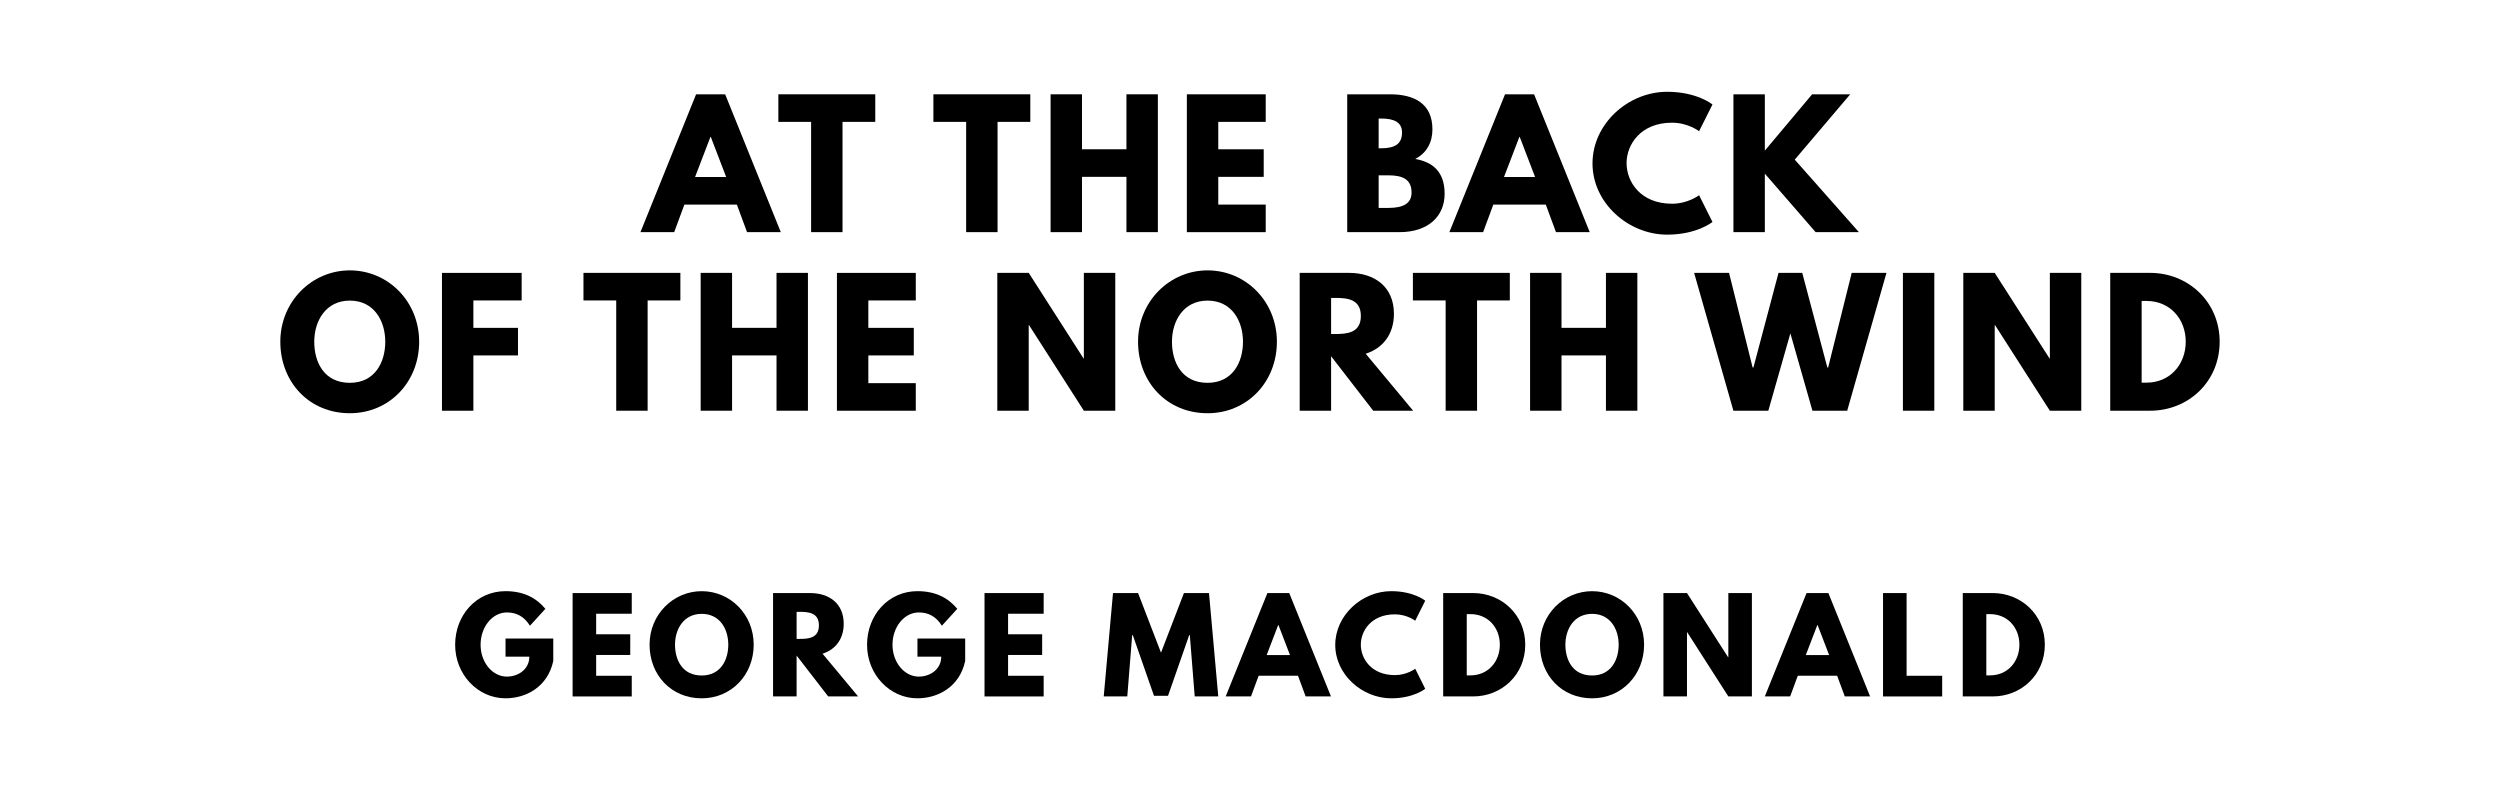
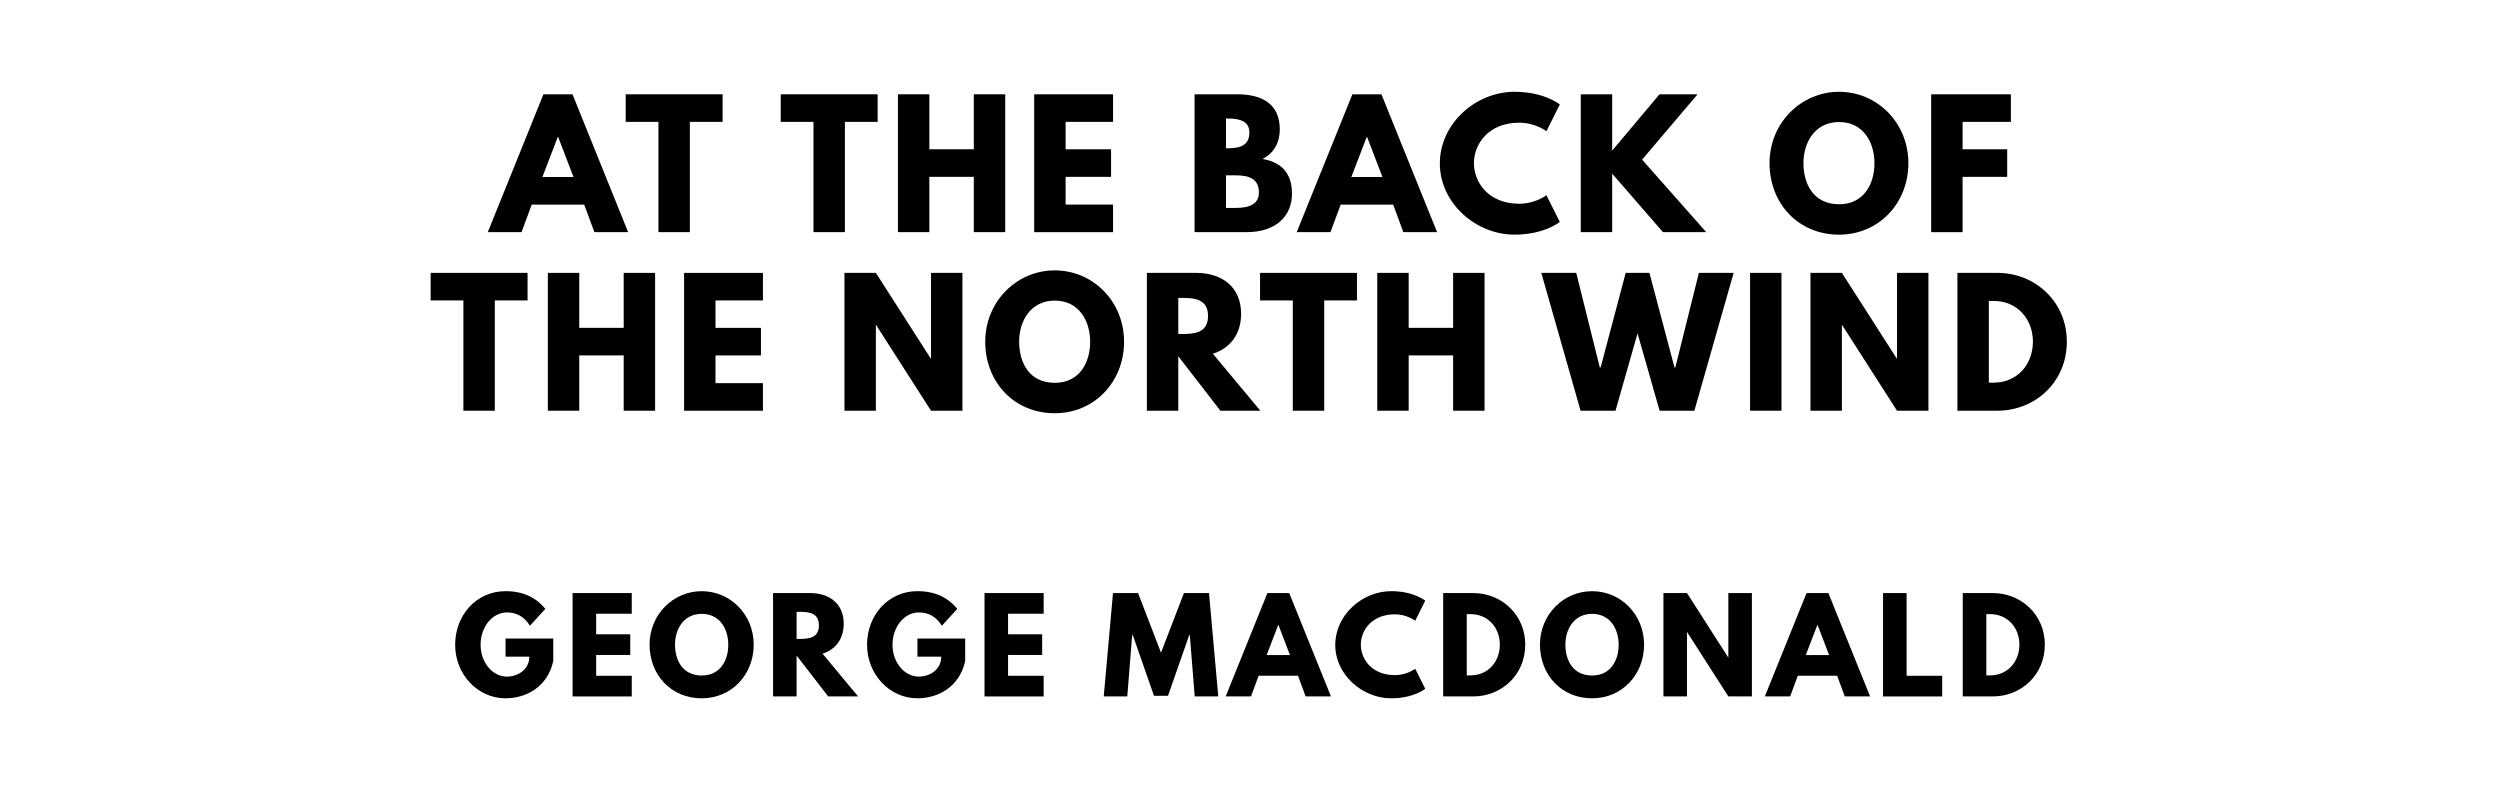
<svg xmlns="http://www.w3.org/2000/svg" version="1.1" viewBox="0 0 1400 440">
-   <g aria-label="AT THE BACK">
-     <path d="M406.09,52.81l31.16,77.19l-18.90,0.00l-5.71-15.44l-29.38,0.00l-5.71,15.44l-18.90,0.00l31.16-77.19l16.28,0.00z  M406.65,99.12l-8.61-22.46l-0.19,0.00l-8.61,22.46l17.40,0.00z" />
-     <path d="M435.88,68.25l0.00-15.44l54.27,0.00l0.00,15.44l-18.34,0.00l0.00,61.75l-17.59,0.00l0.00-61.75l-18.34,0.00z" />
-     <path d="M522.70,68.25l0.00-15.44l54.27,0.00l0.00,15.44l-18.34,0.00l0.00,61.75l-17.59,0.00l0.00-61.75l-18.34,0.00z" />
-     <path d="M605.92,99.03l0.00,30.97l-17.59,0.00l0.00-77.19l17.59,0.00l0.00,30.78l24.89,0.00l0.00-30.78l17.59,0.00l0.00,77.19l-17.59,0.00l0.00-30.97l-24.89,0.00z" />
-     <path d="M708.80,52.81l0.00,15.44l-26.57,0.00l0.00,15.35l25.45,0.00l0.00,15.44l-25.45,0.00l0.00,15.53l26.57,0.00l0.00,15.44l-44.16,0.00l0.00-77.19l44.16,0.00z" />
-     <path d="M754.44,52.81l23.95,0.00c13.29,0.00,23.77,4.96,23.77,19.65c0.00,7.11-3.09,13.19-9.64,16.56c9.64,1.68,16.47,7.02,16.47,19.46c0.00,12.73-9.26,21.52-25.26,21.52l-29.29,0.00l0.00-77.19z  M772.04,83.03l1.40,0.00c7.58,0.00,11.70-2.34,11.70-8.80c0.00-5.52-4.02-7.86-11.70-7.86l-1.40,0.00l0.00,16.65z  M772.04,116.43l5.52,0.00c8.33,0.00,12.91-2.53,12.91-8.61c0.00-7.11-4.58-9.64-12.91-9.64l-5.52,0.00l0.00,18.25z" />
-     <path d="M859.09,52.81l31.16,77.19l-18.90,0.00l-5.71-15.44l-29.38,0.00l-5.71,15.44l-18.90,0.00l31.16-77.19l16.28,0.00z  M859.65,99.12l-8.61-22.46l-0.19,0.00l-8.61,22.46l17.40,0.00z" />
-     <path d="M936.33,114.09c8.98,0.00,15.16-4.77,15.16-4.77l7.49,14.97s-8.61,7.11-25.36,7.11c-21.80,0.00-41.82-17.78-41.82-39.86c0.00-22.18,19.93-40.14,41.82-40.14c16.75,0.00,25.36,7.11,25.36,7.11l-7.49,14.97s-6.18-4.77-15.16-4.77c-17.68,0.00-25.45,12.35-25.45,22.64c0.00,10.39,7.77,22.74,25.45,22.74z" />
-     <path d="M1040.98,130.00l-24.23,0.00l-28.44-32.75l0.00,32.75l-17.59,0.00l0.00-77.19l17.59,0.00l0.00,31.53l26.48-31.53l21.33,0.00l-31.06,36.58z" />
+   <g aria-label="AT THE BACK OF">
+     <path d="M320.60,52.81l31.16,77.19l-18.90,0.00l-5.71-15.44l-29.38,0.00l-5.71,15.44l-18.90,0.00l31.16-77.19l16.28,0.00z  M321.16,99.12l-8.61-22.46l-0.19,0.00l-8.61,22.46l17.40,0.00z" />
+     <path d="M350.39,68.25l0.00-15.44l54.27,0.00l0.00,15.44l-18.34,0.00l0.00,61.75l-17.59,0.00l0.00-61.75l-18.34,0.00z" />
+     <path d="M437.21,68.25l0.00-15.44l54.27,0.00l0.00,15.44l-18.34,0.00l0.00,61.75l-17.59,0.00l0.00-61.75l-18.34,0.00z" />
+     <path d="M520.44,99.03l0.00,30.97l-17.59,0.00l0.00-77.19l17.59,0.00l0.00,30.78l24.89,0.00l0.00-30.78l17.59,0.00l0.00,77.19l-17.59,0.00l0.00-30.97l-24.89,0.00z" />
+     <path d="M623.31,52.81l0.00,15.44l-26.57,0.00l0.00,15.35l25.45,0.00l0.00,15.44l-25.45,0.00l0.00,15.53l26.57,0.00l0.00,15.44l-44.16,0.00l0.00-77.19l44.16,0.00z" />
+     <path d="M668.96,52.81l23.95,0.00c13.29,0.00,23.77,4.96,23.77,19.65c0.00,7.11-3.09,13.19-9.64,16.56c9.64,1.68,16.47,7.02,16.47,19.46c0.00,12.73-9.26,21.52-25.26,21.52l-29.29,0.00l0.00-77.19z  M686.55,83.03l1.40,0.00c7.58,0.00,11.70-2.34,11.70-8.80c0.00-5.52-4.02-7.86-11.70-7.86l-1.40,0.00l0.00,16.65z  M686.55,116.43l5.52,0.00c8.33,0.00,12.91-2.53,12.91-8.61c0.00-7.11-4.58-9.64-12.91-9.64l-5.52,0.00l0.00,18.25z" />
+     <path d="M773.61,52.81l31.16,77.19l-18.90,0.00l-5.71-15.44l-29.38,0.00l-5.71,15.44l-18.90,0.00l31.16-77.19l16.28,0.00z  M774.17,99.12l-8.61-22.46l-0.19,0.00l-8.61,22.46l17.40,0.00z" />
+     <path d="M850.84,114.09c8.98,0.00,15.16-4.77,15.16-4.77l7.49,14.97s-8.61,7.11-25.36,7.11c-21.80,0.00-41.82-17.78-41.82-39.86c0.00-22.18,19.93-40.14,41.82-40.14c16.75,0.00,25.36,7.11,25.36,7.11l-7.49,14.97s-6.18-4.77-15.16-4.77c-17.68,0.00-25.45,12.35-25.45,22.64c0.00,10.39,7.77,22.74,25.45,22.74z" />
+     <path d="M955.49,130.00l-24.23,0.00l-28.44-32.75l0.00,32.75l-17.59,0.00l0.00-77.19l17.59,0.00l0.00,31.53l26.48-31.53l21.33,0.00l-31.06,36.58z" />
+     <path d="M990.94,91.36c0.00-22.55,17.68-39.95,38.92-39.95c21.43,0.00,38.83,17.40,38.83,39.95s-16.65,40.05-38.83,40.05c-22.83,0.00-38.92-17.50-38.92-40.05z  M1009.93,91.36c0.00,11.51,5.52,23.02,19.93,23.02c14.04,0.00,19.84-11.51,19.84-23.02s-6.18-23.02-19.84-23.02c-13.57,0.00-19.93,11.51-19.93,23.02z" />
+     <path d="M1126.09,52.81l0.00,15.44l-27.04,0.00l0.00,15.35l24.98,0.00l0.00,15.44l-24.98,0.00l0.00,30.97l-17.59,0.00l0.00-77.19l44.63,0.00z" />
  </g>
-   <g aria-label="OF THE NORTH WIND">
-     <path d="M156.98,191.36c0.00-22.55,17.68-39.95,38.92-39.95c21.43,0.00,38.83,17.40,38.83,39.95s-16.65,40.05-38.83,40.05c-22.83,0.00-38.92-17.50-38.92-40.05z  M175.98,191.36c0.00,11.51,5.52,23.02,19.93,23.02c14.04,0.00,19.84-11.51,19.84-23.02s-6.18-23.02-19.84-23.02c-13.57,0.00-19.93,11.51-19.93,23.02z" />
-     <path d="M292.13,152.81l0.00,15.44l-27.04,0.00l0.00,15.35l24.98,0.00l0.00,15.44l-24.98,0.00l0.00,30.97l-17.59,0.00l0.00-77.19l44.63,0.00z" />
-     <path d="M326.74,168.25l0.00-15.44l54.27,0.00l0.00,15.44l-18.34,0.00l0.00,61.75l-17.59,0.00l0.00-61.75l-18.34,0.00z" />
-     <path d="M409.96,199.03l0.00,30.97l-17.59,0.00l0.00-77.19l17.59,0.00l0.00,30.78l24.89,0.00l0.00-30.78l17.59,0.00l0.00,77.19l-17.59,0.00l0.00-30.97l-24.89,0.00z" />
-     <path d="M512.84,152.81l0.00,15.44l-26.57,0.00l0.00,15.35l25.45,0.00l0.00,15.44l-25.45,0.00l0.00,15.53l26.57,0.00l0.00,15.44l-44.16,0.00l0.00-77.19l44.16,0.00z" />
-     <path d="M576.08,182.09l0.00,47.91l-17.59,0.00l0.00-77.19l17.59,0.00l30.69,47.91l0.19,0.00l0.00-47.91l17.59,0.00l0.00,77.19l-17.59,0.00l-30.69-47.91l-0.19,0.00z" />
-     <path d="M637.31,191.36c0.00-22.55,17.68-39.95,38.92-39.95c21.43,0.00,38.83,17.40,38.83,39.95s-16.65,40.05-38.83,40.05c-22.83,0.00-38.92-17.50-38.92-40.05z  M656.30,191.36c0.00,11.51,5.52,23.02,19.93,23.02c14.04,0.00,19.84-11.51,19.84-23.02s-6.18-23.02-19.84-23.02c-13.57,0.00-19.93,11.51-19.93,23.02z" />
-     <path d="M727.83,152.81l27.60,0.00c14.32,0.00,25.17,7.77,25.17,22.92c0.00,11.60-6.36,19.37-15.81,22.36l26.57,31.91l-22.36,0.00l-23.58-30.50l0.00,30.50l-17.59,0.00l0.00-77.19z  M745.42,187.05l2.06,0.00c6.64,0.00,14.60-0.47,14.60-10.11s-7.95-10.11-14.60-10.11l-2.06,0.00l0.00,20.21z" />
-     <path d="M791.22,168.25l0.00-15.44l54.27,0.00l0.00,15.44l-18.34,0.00l0.00,61.75l-17.59,0.00l0.00-61.75l-18.34,0.00z" />
-     <path d="M874.44,199.03l0.00,30.97l-17.59,0.00l0.00-77.19l17.59,0.00l0.00,30.78l24.89,0.00l0.00-30.78l17.59,0.00l0.00,77.19l-17.59,0.00l0.00-30.97l-24.89,0.00z" />
-     <path d="M1014.96,230.00l-12.35-43.32l-12.35,43.32l-19.56,0.00l-21.99-77.19l19.56,0.00l13.19,52.96l0.47,0.00l14.04-52.96l13.29,0.00l14.04,52.96l0.47,0.00l13.19-52.96l19.46,0.00l-21.99,77.19l-19.46,0.00z" />
-     <path d="M1083.22,152.81l0.00,77.19l-17.59,0.00l0.00-77.19l17.59,0.00z" />
-     <path d="M1117.04,182.09l0.00,47.91l-17.59,0.00l0.00-77.19l17.59,0.00l30.69,47.91l0.19,0.00l0.00-47.91l17.59,0.00l0.00,77.19l-17.59,0.00l-30.69-47.91l-0.19,0.00z" />
-     <path d="M1181.73,152.81l22.36,0.00c21.15,0.00,38.92,16.09,38.92,38.55c0.00,22.55-17.68,38.64-38.92,38.64l-22.36,0.00l0.00-77.19z  M1199.32,214.28l2.71,0.00c13.01,0.00,21.89-9.92,21.99-22.83c0.00-12.91-8.89-22.92-21.99-22.92l-2.71,0.00l0.00,45.75z" />
+   <g aria-label="THE NORTH WIND">
+     <path d="M241.16,168.25l0.00-15.44l54.27,0.00l0.00,15.44l-18.34,0.00l0.00,61.75l-17.59,0.00l0.00-61.75l-18.34,0.00z" />
+     <path d="M324.38,199.03l0.00,30.97l-17.59,0.00l0.00-77.19l17.59,0.00l0.00,30.78l24.89,0.00l0.00-30.78l17.59,0.00l0.00,77.19l-17.59,0.00l0.00-30.97l-24.89,0.00z" />
+     <path d="M427.25,152.81l0.00,15.44l-26.57,0.00l0.00,15.35l25.45,0.00l0.00,15.44l-25.45,0.00l0.00,15.53l26.57,0.00l0.00,15.44l-44.16,0.00l0.00-77.19l44.16,0.00z" />
+     <path d="M490.49,182.09l0.00,47.91l-17.59,0.00l0.00-77.19l17.59,0.00l30.69,47.91l0.19,0.00l0.00-47.91l17.59,0.00l0.00,77.19l-17.59,0.00l-30.69-47.91l-0.19,0.00z" />
+     <path d="M551.73,191.36c0.00-22.55,17.68-39.95,38.92-39.95c21.43,0.00,38.83,17.40,38.83,39.95s-16.65,40.05-38.83,40.05c-22.83,0.00-38.92-17.50-38.92-40.05z  M570.72,191.36c0.00,11.51,5.52,23.02,19.93,23.02c14.04,0.00,19.84-11.51,19.84-23.02s-6.18-23.02-19.84-23.02c-13.57,0.00-19.93,11.51-19.93,23.02z" />
+     <path d="M642.25,152.81l27.60,0.00c14.32,0.00,25.17,7.77,25.17,22.92c0.00,11.60-6.36,19.37-15.81,22.36l26.57,31.91l-22.36,0.00l-23.58-30.50l0.00,30.50l-17.59,0.00l0.00-77.19z  M659.84,187.05l2.06,0.00c6.64,0.00,14.60-0.47,14.60-10.11s-7.95-10.11-14.60-10.11l-2.06,0.00l0.00,20.21z" />
+     <path d="M705.63,168.25l0.00-15.44l54.27,0.00l0.00,15.44l-18.34,0.00l0.00,61.75l-17.59,0.00l0.00-61.75l-18.34,0.00z" />
+     <path d="M788.86,199.03l0.00,30.97l-17.59,0.00l0.00-77.19l17.59,0.00l0.00,30.78l24.89,0.00l0.00-30.78l17.59,0.00l0.00,77.19l-17.59,0.00l0.00-30.97l-24.89,0.00z" />
+     <path d="M929.38,230.00l-12.35-43.32l-12.35,43.32l-19.56,0.00l-21.99-77.19l19.56,0.00l13.19,52.96l0.47,0.00l14.04-52.96l13.29,0.00l14.04,52.96l0.47,0.00l13.19-52.96l19.46,0.00l-21.99,77.19l-19.46,0.00z" />
+     <path d="M997.63,152.81l0.00,77.19l-17.59,0.00l0.00-77.19l17.59,0.00z" />
+     <path d="M1031.45,182.09l0.00,47.91l-17.59,0.00l0.00-77.19l17.59,0.00l30.69,47.91l0.19,0.00l0.00-47.91l17.59,0.00l0.00,77.19l-17.59,0.00l-30.69-47.91l-0.19,0.00z" />
+     <path d="M1096.15,152.81l22.36,0.00c21.15,0.00,38.92,16.09,38.92,38.55c0.00,22.55-17.68,38.64-38.92,38.64l-22.36,0.00l0.00-77.19z  M1113.74,214.28l2.71,0.00c13.01,0.00,21.89-9.92,21.99-22.83c0.00-12.91-8.89-22.92-21.99-22.92l-2.71,0.00l0.00,45.75z" />
  </g>
  <g aria-label="GEORGE MACDONALD">
    <path d="M309.83,357.58l0.00,12.56c-3.16,14.67-15.37,20.91-26.74,20.91c-15.58,0.00-28.21-13.40-28.21-29.96c0.00-16.63,11.93-30.04,28.21-30.04c10.18,0.00,17.26,3.79,22.32,9.89l-8.63,9.47c-3.37-5.40-7.79-7.44-12.91-7.44c-8.14,0.00-14.74,8.07-14.74,18.11c0.00,9.82,6.60,17.82,14.74,17.82c6.32,0.00,12.56-4.07,12.56-11.16l-13.33,0.00l0.00-10.18l26.74,0.00z" />
    <path d="M353.78,332.11l0.00,11.58l-19.93,0.00l0.00,11.51l19.09,0.00l0.00,11.58l-19.09,0.00l0.00,11.65l19.93,0.00l0.00,11.58l-33.12,0.00l0.00-57.89l33.12,0.00z" />
    <path d="M363.76,361.02c0.00-16.91,13.26-29.96,29.19-29.96c16.07,0.00,29.12,13.05,29.12,29.96s-12.49,30.04-29.12,30.04c-17.12,0.00-29.19-13.12-29.19-30.04z  M378.01,361.02c0.00,8.63,4.14,17.26,14.95,17.26c10.53,0.00,14.88-8.63,14.88-17.26s-4.63-17.26-14.88-17.26c-10.18,0.00-14.95,8.63-14.95,17.26z" />
    <path d="M432.90,332.11l20.70,0.00c10.74,0.00,18.88,5.82,18.88,17.19c0.00,8.70-4.77,14.53-11.86,16.77l19.93,23.93l-16.77,0.00l-17.68-22.88l0.00,22.88l-13.19,0.00l0.00-57.89z  M446.10,357.79l1.54,0.00c4.98,0.00,10.95-0.35,10.95-7.58s-5.96-7.58-10.95-7.58l-1.54,0.00l0.00,15.16z" />
    <path d="M540.50,357.58l0.00,12.56c-3.16,14.67-15.37,20.91-26.74,20.91c-15.58,0.00-28.21-13.40-28.21-29.96c0.00-16.63,11.93-30.04,28.21-30.04c10.18,0.00,17.26,3.79,22.32,9.89l-8.63,9.47c-3.37-5.40-7.79-7.44-12.91-7.44c-8.14,0.00-14.74,8.07-14.74,18.11c0.00,9.82,6.60,17.82,14.74,17.82c6.32,0.00,12.56-4.07,12.56-11.16l-13.33,0.00l0.00-10.18l26.74,0.00z" />
    <path d="M584.45,332.11l0.00,11.58l-19.93,0.00l0.00,11.51l19.09,0.00l0.00,11.58l-19.09,0.00l0.00,11.65l19.93,0.00l0.00,11.58l-33.12,0.00l0.00-57.89l33.12,0.00z" />
    <path d="M669.04,390.00l-2.74-34.32l-0.35,0.00l-11.86,33.96l-7.86,0.00l-11.86-33.96l-0.35,0.00l-2.74,34.32l-13.19,0.00l5.19-57.89l14.04,0.00l12.84,33.40l12.84-33.40l14.04,0.00l5.19,57.89l-13.19,0.00z" />
    <path d="M721.97,332.11l23.37,57.89l-14.18,0.00l-4.28-11.58l-22.04,0.00l-4.28,11.58l-14.18,0.00l23.37-57.89l12.21,0.00z  M722.39,366.84l-6.46-16.84l-0.14,0.00l-6.46,16.84l13.05,0.00z" />
    <path d="M781.15,378.07c6.74,0.00,11.37-3.58,11.37-3.58l5.61,11.23s-6.46,5.33-19.02,5.33c-16.35,0.00-31.37-13.33-31.37-29.89c0.00-16.63,14.95-30.11,31.37-30.11c12.56,0.00,19.02,5.33,19.02,5.33l-5.61,11.23s-4.63-3.58-11.37-3.58c-13.26,0.00-19.09,9.26-19.09,16.98c0.00,7.79,5.82,17.05,19.09,17.05z" />
    <path d="M808.18,332.11l16.77,0.00c15.86,0.00,29.19,12.07,29.19,28.91c0.00,16.91-13.26,28.98-29.19,28.98l-16.77,0.00l0.00-57.89z  M821.38,378.21l2.04,0.00c9.75,0.00,16.42-7.44,16.49-17.12c0.00-9.68-6.67-17.19-16.49-17.19l-2.04,0.00l0.00,34.32z" />
    <path d="M862.38,361.02c0.00-16.91,13.26-29.96,29.19-29.96c16.07,0.00,29.12,13.05,29.12,29.96s-12.49,30.04-29.12,30.04c-17.12,0.00-29.19-13.12-29.19-30.04z  M876.62,361.02c0.00,8.63,4.14,17.26,14.95,17.26c10.53,0.00,14.88-8.63,14.88-17.26s-4.63-17.26-14.88-17.26c-10.18,0.00-14.95,8.63-14.95,17.26z" />
    <path d="M944.71,354.07l0.00,35.93l-13.19,0.00l0.00-57.89l13.19,0.00l23.02,35.93l0.14,0.00l0.00-35.93l13.19,0.00l0.00,57.89l-13.19,0.00l-23.02-35.93l-0.14,0.00z" />
    <path d="M1023.89,332.11l23.37,57.89l-14.18,0.00l-4.28-11.58l-22.04,0.00l-4.28,11.58l-14.18,0.00l23.37-57.89l12.21,0.00z  M1024.31,366.84l-6.46-16.84l-0.14,0.00l-6.46,16.84l13.05,0.00z" />
    <path d="M1067.69,332.11l0.00,46.32l19.93,0.00l0.00,11.58l-33.12,0.00l0.00-57.89l13.19,0.00z" />
    <path d="M1099.15,332.11l16.77,0.00c15.86,0.00,29.19,12.07,29.19,28.91c0.00,16.91-13.26,28.98-29.19,28.98l-16.77,0.00l0.00-57.89z  M1112.34,378.21l2.04,0.00c9.75,0.00,16.42-7.44,16.49-17.12c0.00-9.68-6.67-17.19-16.49-17.19l-2.04,0.00l0.00,34.32z" />
  </g>
</svg>
